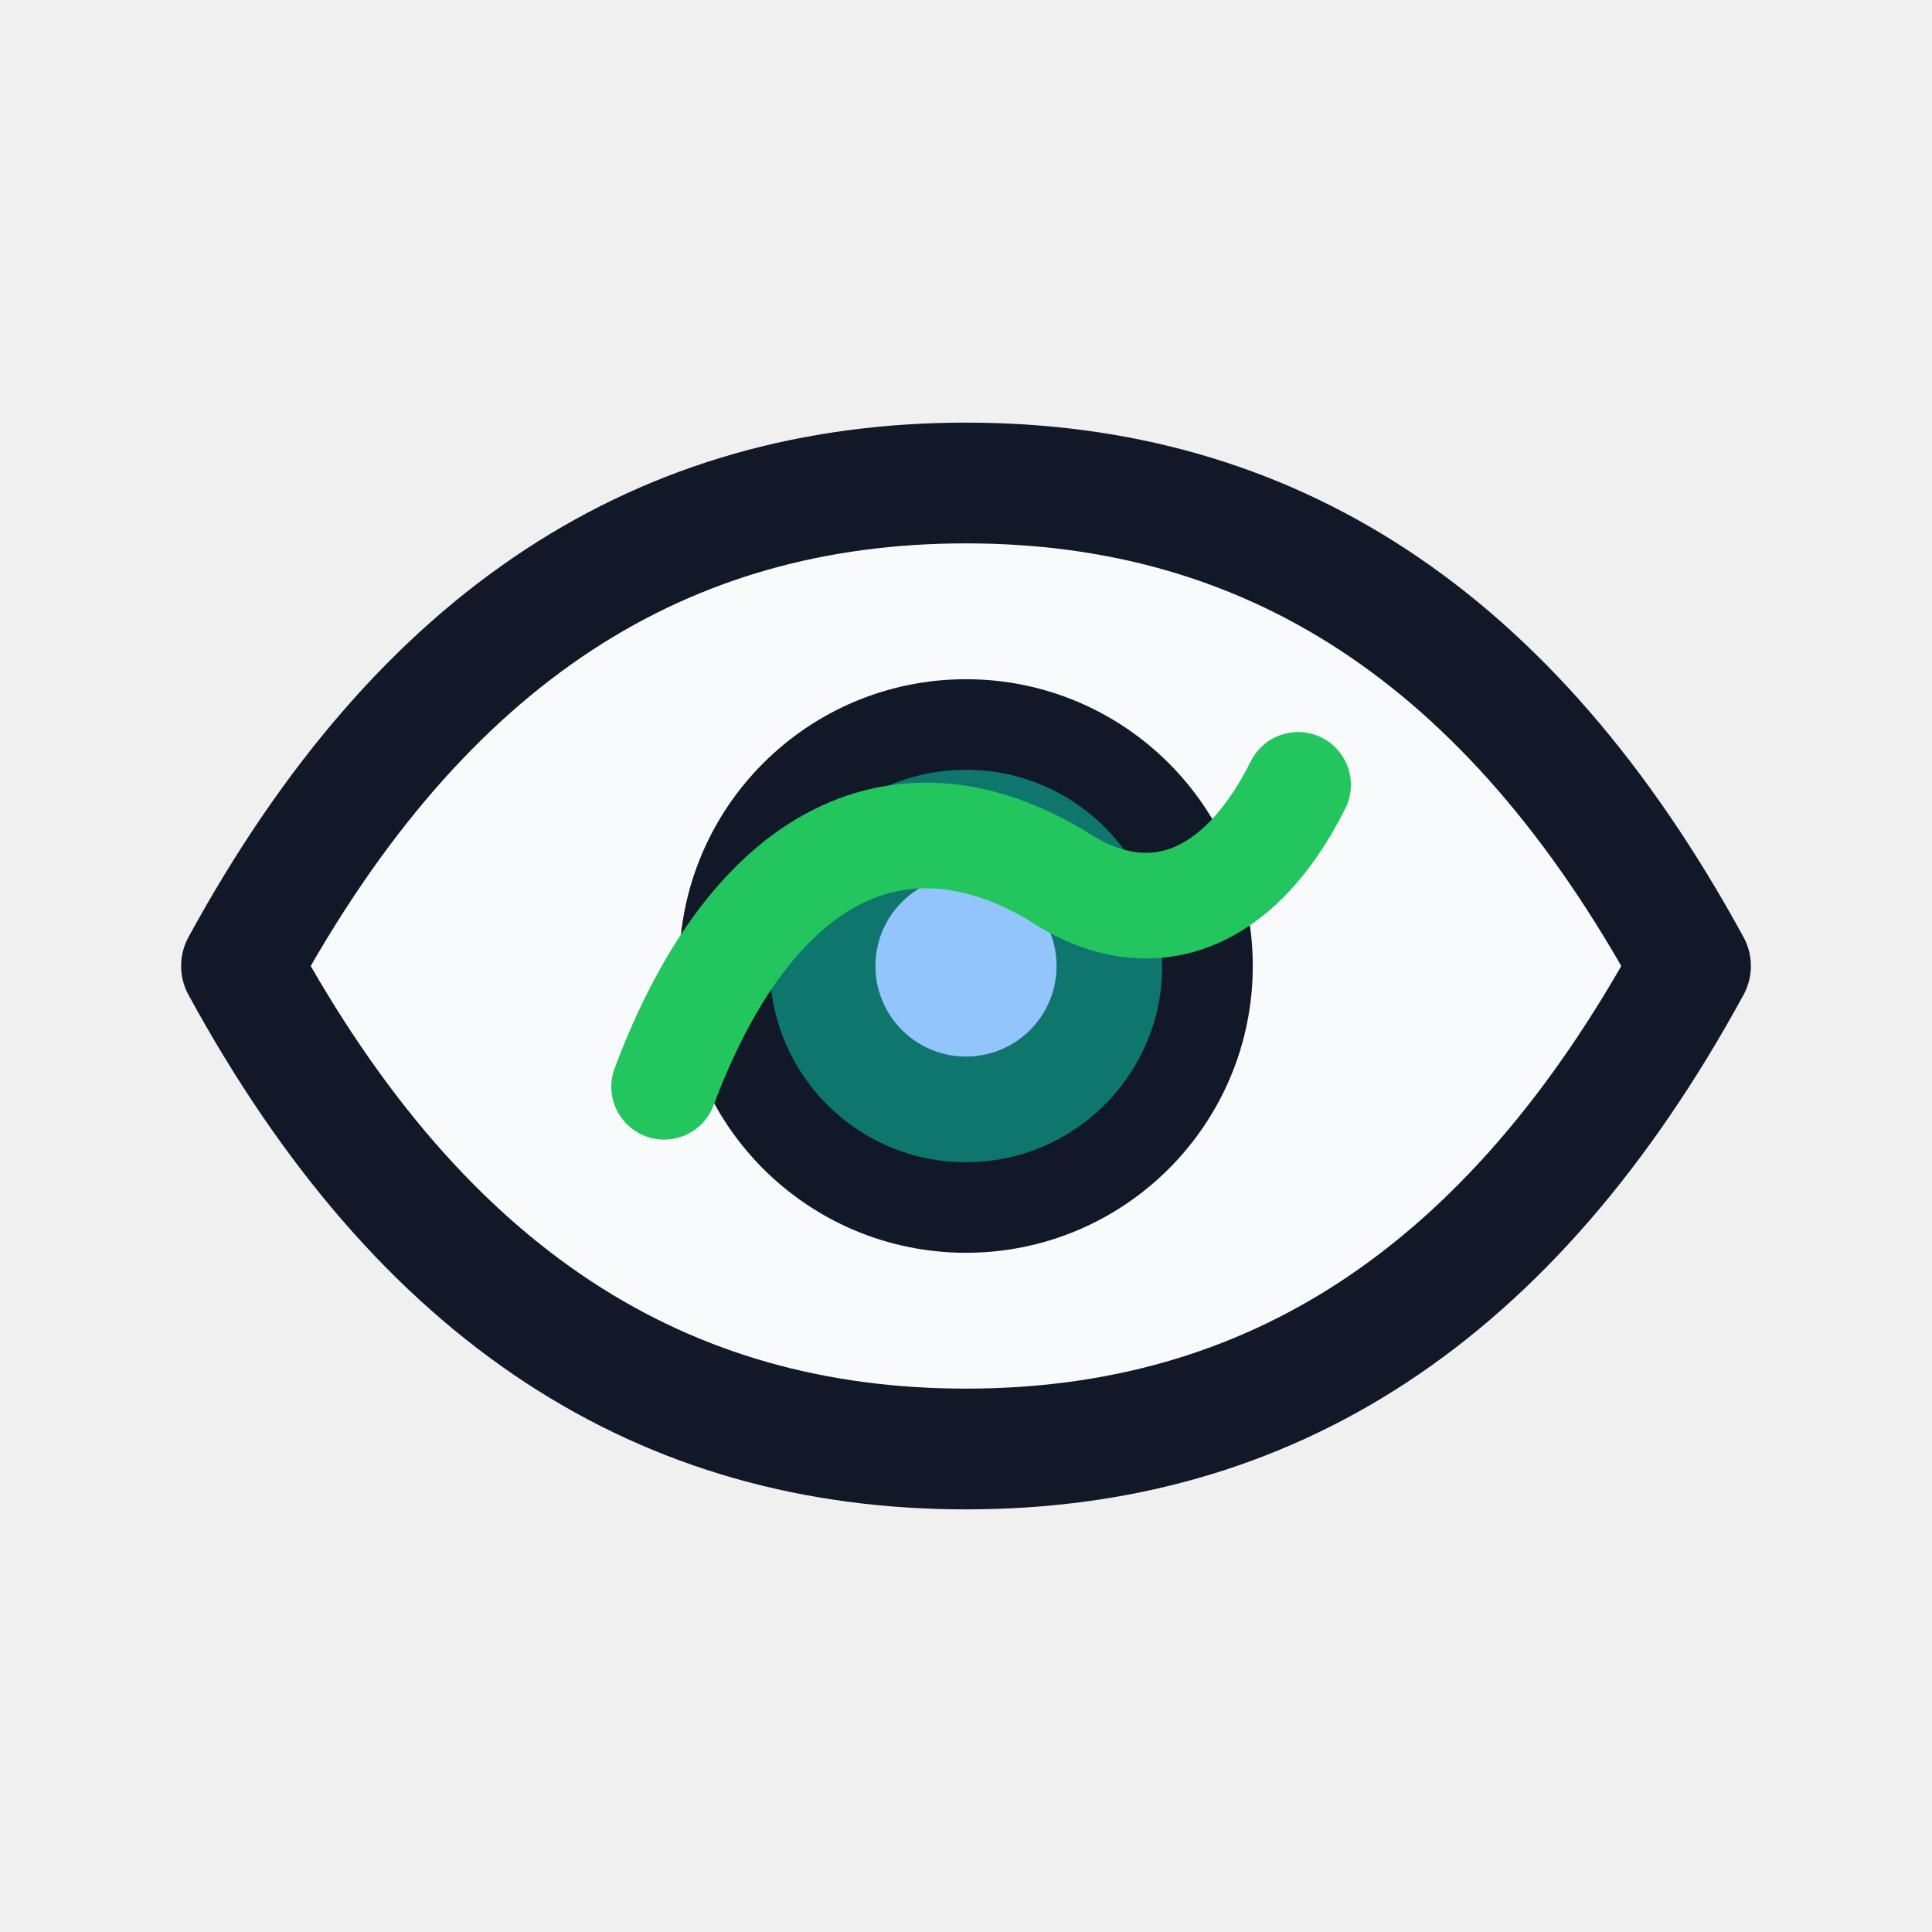
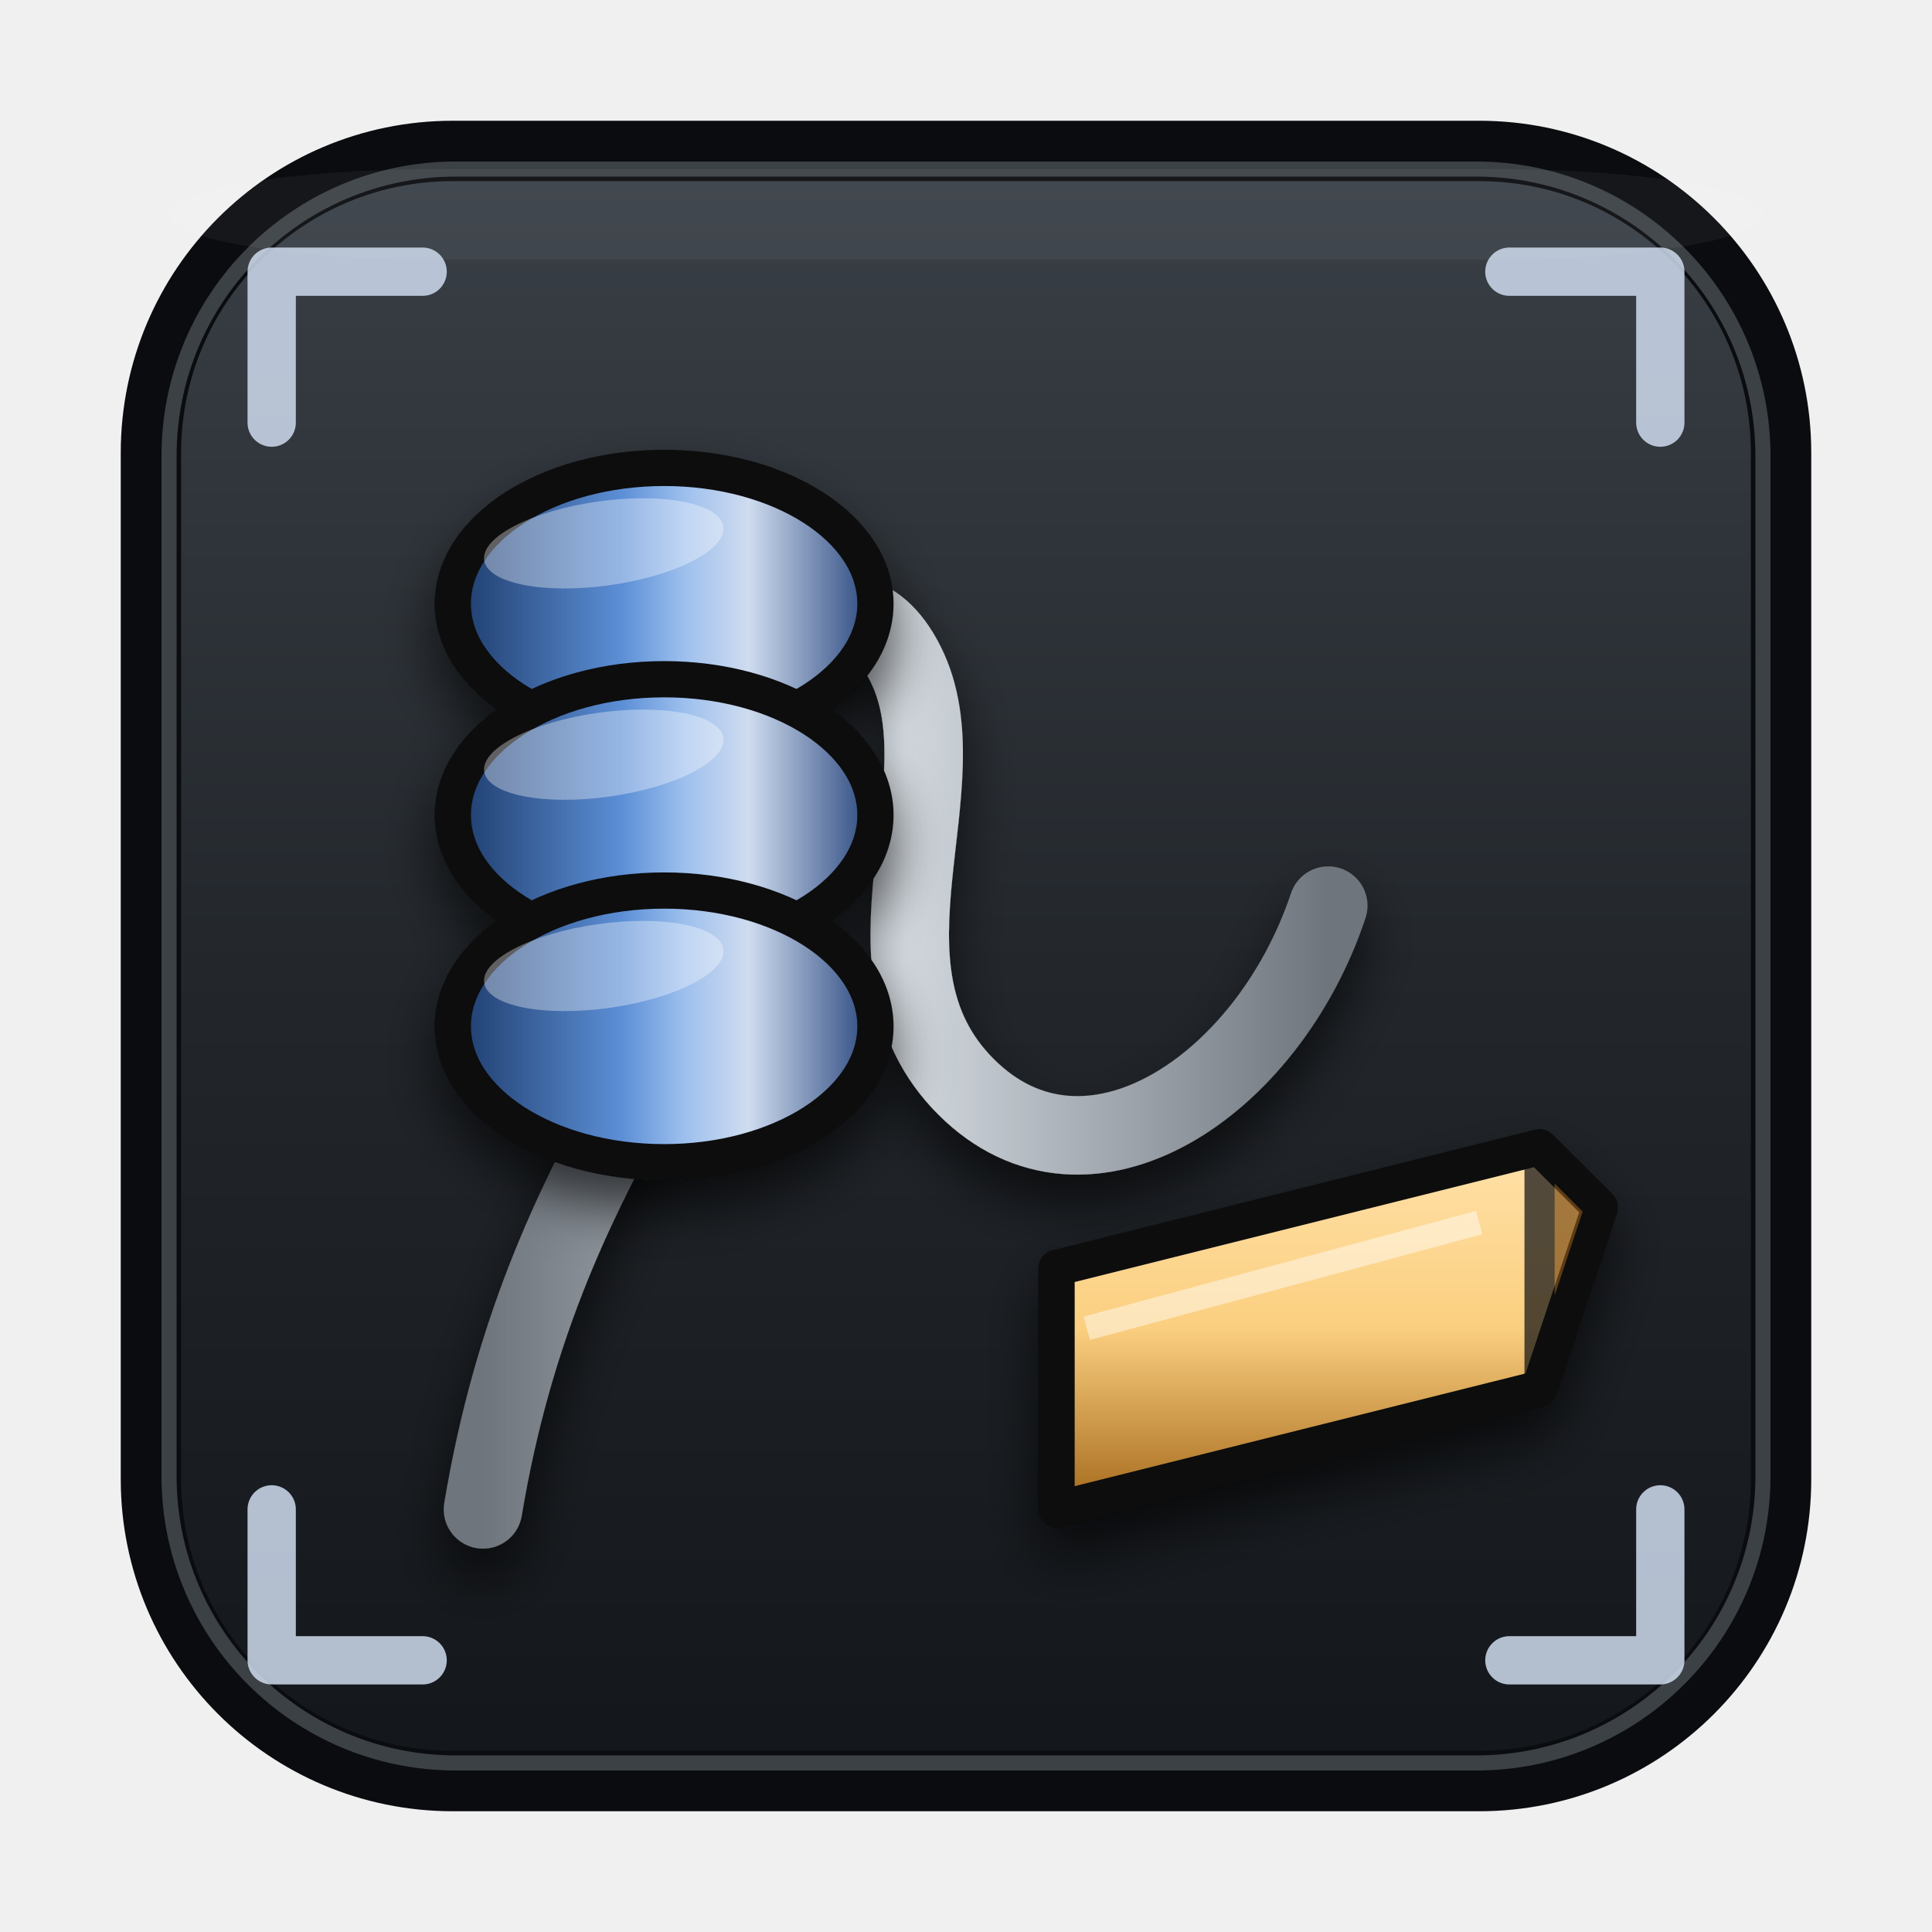
- <svg xmlns="http://www.w3.org/2000/svg" width="64" height="64" viewBox="0 0 64 64" fill="none">
-   <path d="M8 32 C14 21, 22 16, 32 16 C42 16, 50 21, 56 32 C50 43, 42 48, 32 48 C22 48, 14 43, 8 32 Z" fill="#F8FAFC" stroke="#111827" stroke-width="4" stroke-linejoin="round" />
-   <circle cx="32" cy="32" r="8" fill="#0F766E" stroke="#111827" stroke-width="3" />
-   <circle cx="32" cy="32" r="3" fill="#93C5FD" />
-   <path d="M22 36 C25 28, 30 26, 35 29 C38 31, 41 30, 43 26" stroke="#22C55E" stroke-width="3.5" stroke-linecap="round" />
+ <svg xmlns="http://www.w3.org/2000/svg" width="64" height="64" viewBox="0 0 64 64">
+   <defs>
+     <linearGradient id="vwCard" x1="0" y1="0" x2="0" y2="1">
+       <stop offset="0" stop-color="#3a4047" />
+       <stop offset="0.5" stop-color="#23272c" />
+       <stop offset="1" stop-color="#13161a" />
+     </linearGradient>
+     <linearGradient id="vwHelix" x1="0" y1="0" x2="1" y2="0">
+       <stop offset="0" stop-color="#1d3a6a" />
+       <stop offset="0.4" stop-color="#5c8fd6" />
+       <stop offset="0.55" stop-color="#9ec0ee" />
+       <stop offset="0.7" stop-color="#cfdcef" />
+       <stop offset="1" stop-color="#26447b" />
+     </linearGradient>
+     <linearGradient id="vwSheet" x1="0" y1="0" x2="0" y2="1">
+       <stop offset="0" stop-color="#ffe1a8" />
+       <stop offset="0.5" stop-color="#fbcf80" />
+       <stop offset="1" stop-color="#a36719" />
+     </linearGradient>
+     <linearGradient id="vwLoop" x1="0" y1="0" x2="1" y2="0">
+       <stop offset="0" stop-color="#6e757d" />
+       <stop offset="0.5" stop-color="#d2d8de" />
+       <stop offset="1" stop-color="#6e757d" />
+     </linearGradient>
+     <filter id="vwShadow" x="-30%" y="-30%" width="160%" height="160%">
+       <feDropShadow dx="0" dy="1" stdDeviation="0.9" flood-color="#000000" flood-opacity="0.65" />
+     </filter>
+   </defs>
+   <rect x="5" y="5" width="54" height="54" rx="10" fill="url(#vwCard)" stroke="#0a0c0f" stroke-width="2" />
+   <rect x="5.6" y="5.6" width="52.8" height="52.8" rx="9.5" fill="none" stroke="#7a8088" stroke-width="0.5" opacity="0.45" />
+   <rect x="5.6" y="5.6" width="52.8" height="3" rx="9" fill="#ffffff" opacity="0.05" />
+   <path d="M16 50 C18 38, 24 34, 24 28 C24 22, 28 18, 30 22 C32 26, 28 32, 32 36 C36 40, 42 36, 44 30" stroke="url(#vwLoop)" stroke-width="2.6" fill="none" stroke-linecap="round" filter="url(#vwShadow)" />
+   <g filter="url(#vwShadow)">
+     <ellipse cx="22" cy="20" rx="7" ry="4.5" fill="url(#vwHelix)" stroke="#0a0c0f" stroke-width="1.2" />
+     <ellipse cx="20" cy="18" rx="4" ry="1.4" fill="#ffffff" opacity="0.35" transform="rotate(-8 20 18)" />
+     <ellipse cx="22" cy="27" rx="7" ry="4.5" fill="url(#vwHelix)" stroke="#0a0c0f" stroke-width="1.2" />
+     <ellipse cx="20" cy="25" rx="4" ry="1.4" fill="#ffffff" opacity="0.35" transform="rotate(-8 20 25)" />
+     <ellipse cx="22" cy="34" rx="7" ry="4.5" fill="url(#vwHelix)" stroke="#0a0c0f" stroke-width="1.2" />
+     <ellipse cx="20" cy="32" rx="4" ry="1.4" fill="#ffffff" opacity="0.35" transform="rotate(-8 20 32)" />
+   </g>
+   <g filter="url(#vwShadow)">
+     <polygon points="35,42 51,38 53,40 51,46 35,50" fill="url(#vwSheet)" stroke="#0a0c0f" stroke-width="1.2" stroke-linejoin="round" />
+     <polygon points="51,38 53,40 51,46" fill="#7e4f15" opacity="0.7" stroke="#0a0c0f" stroke-width="1" stroke-linejoin="round" />
+     <line x1="36" y1="44" x2="49" y2="40.5" stroke="#ffffff" stroke-width="0.8" opacity="0.45" />
+   </g>
+   <path d="M9 9 L9 14 M9 9 L14 9" stroke="#cfdcef" stroke-width="1.6" stroke-linecap="round" opacity="0.85" />
+   <path d="M55 9 L50 9 M55 9 L55 14" stroke="#cfdcef" stroke-width="1.6" stroke-linecap="round" opacity="0.85" />
+   <path d="M9 55 L9 50 M9 55 L14 55" stroke="#cfdcef" stroke-width="1.6" stroke-linecap="round" opacity="0.85" />
+   <path d="M55 55 L50 55 M55 55 L55 50" stroke="#cfdcef" stroke-width="1.6" stroke-linecap="round" opacity="0.85" />
</svg>
